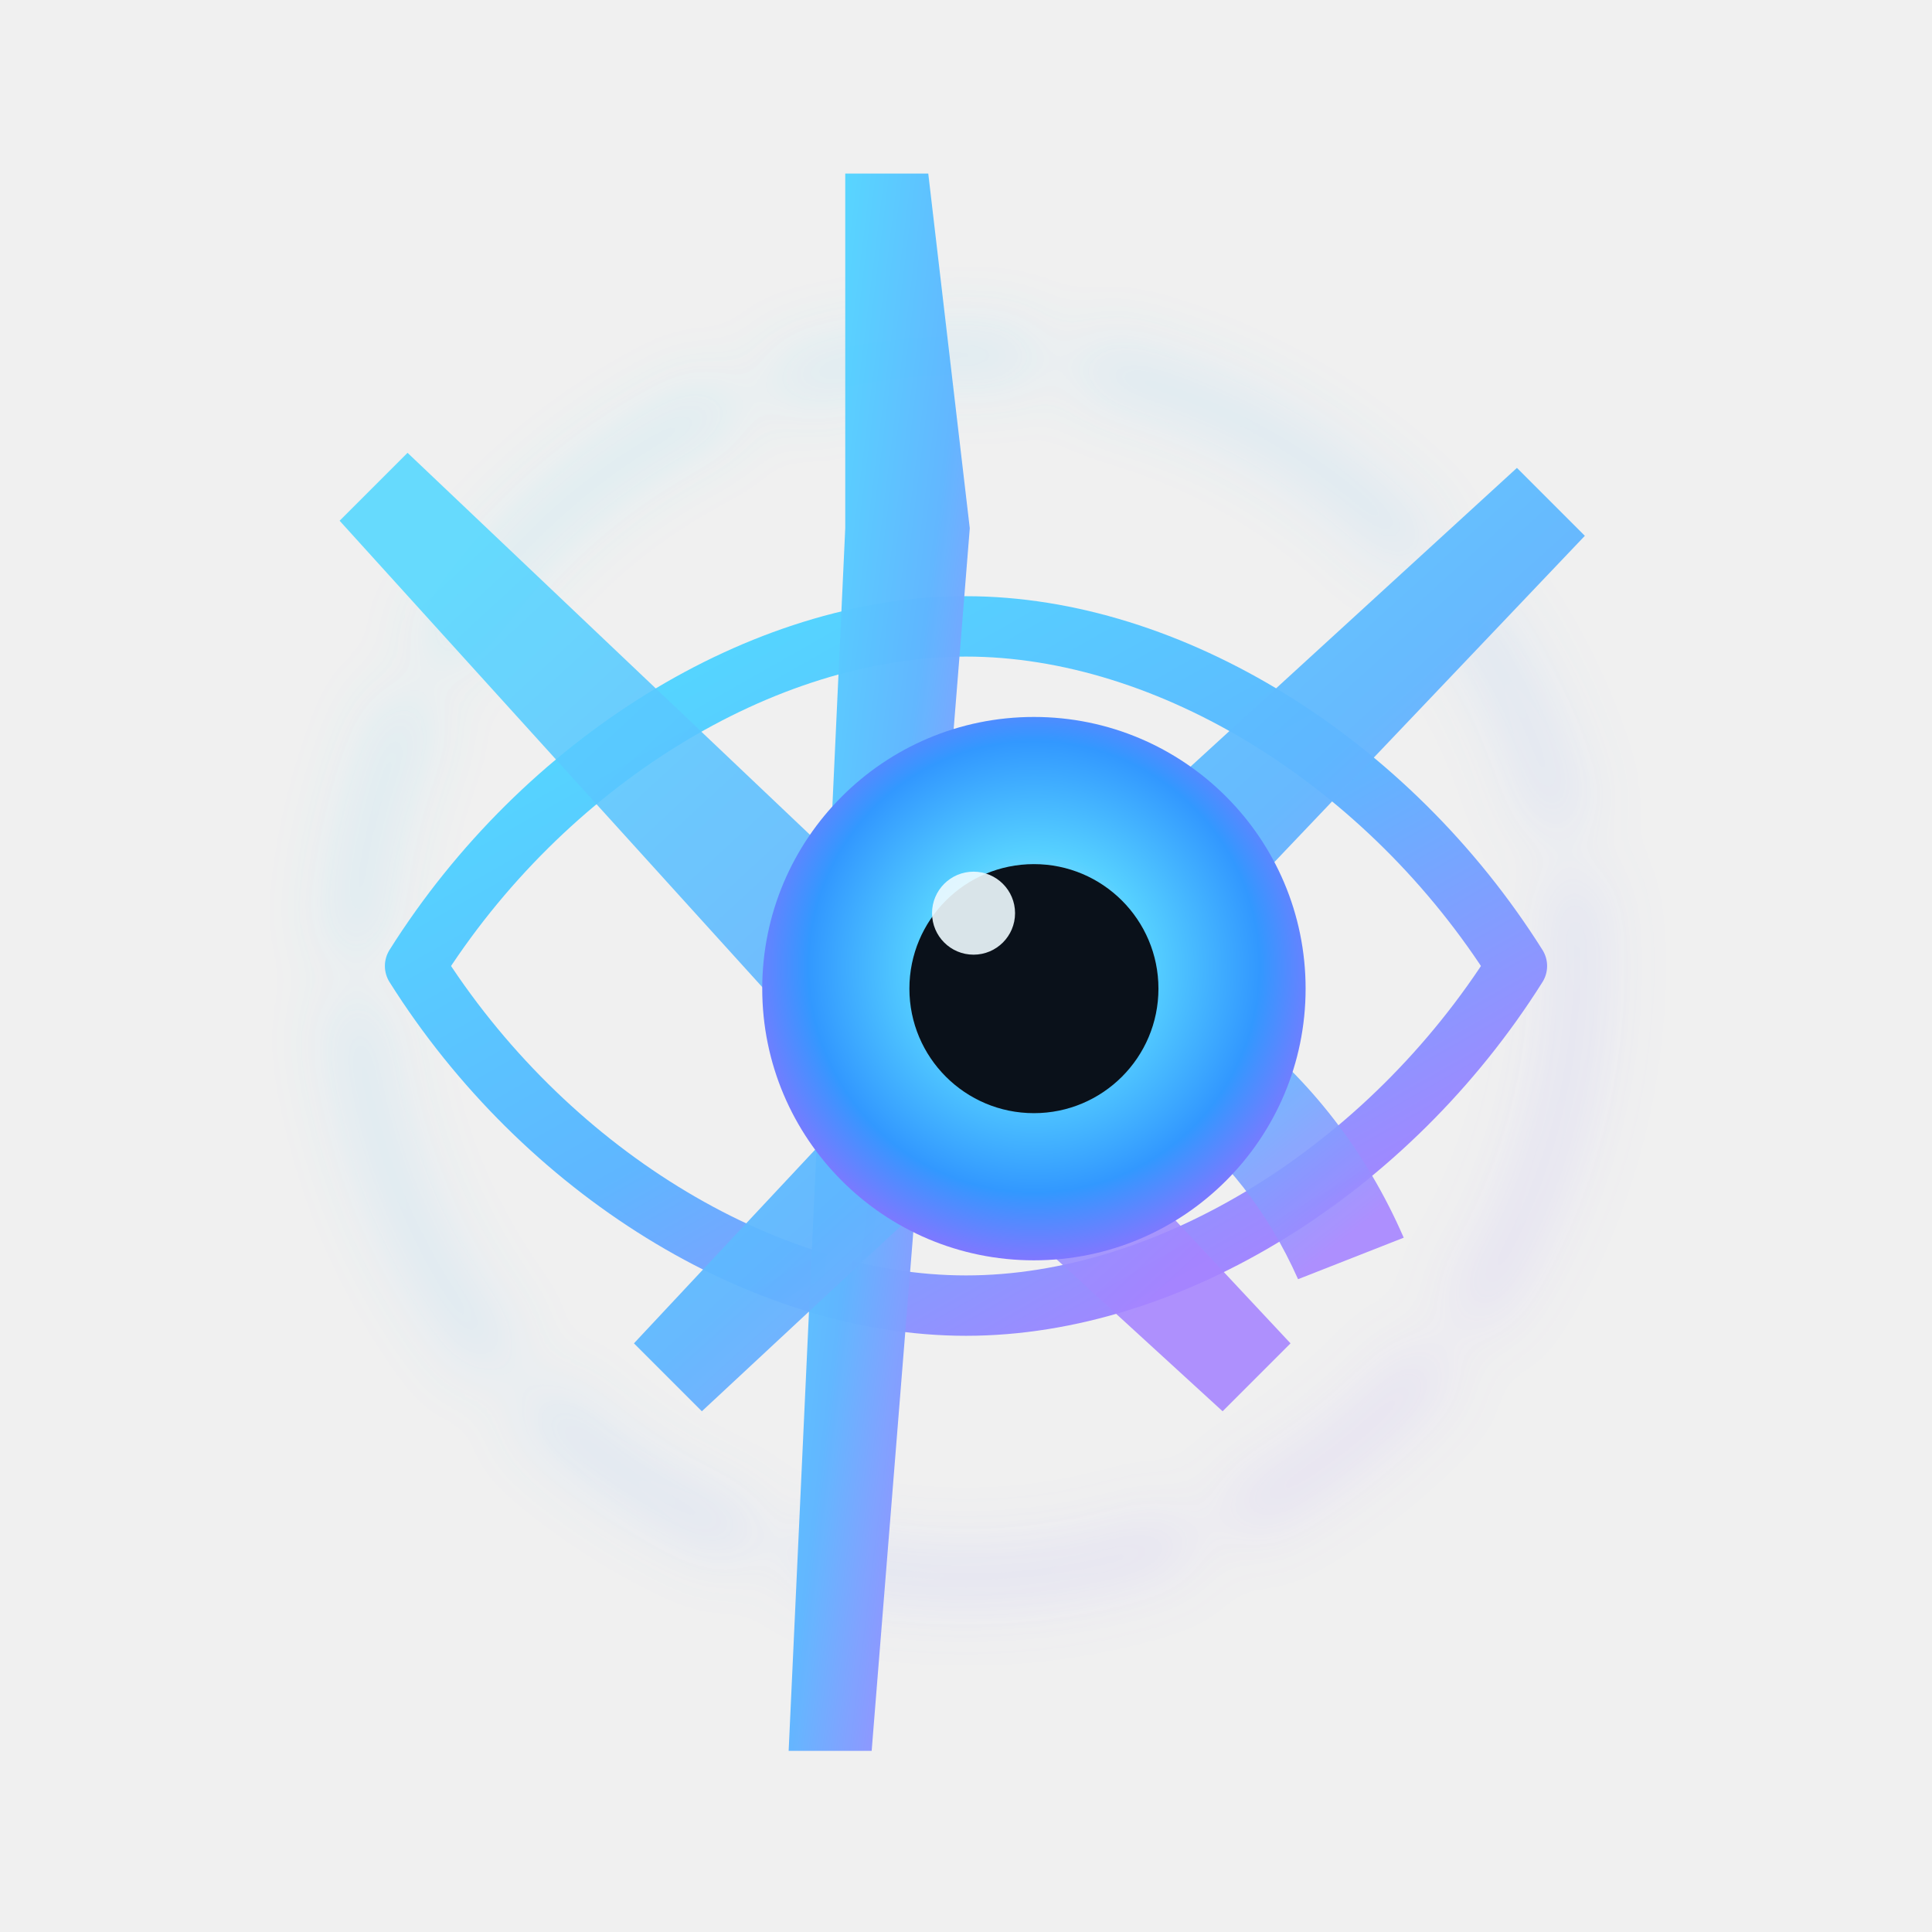
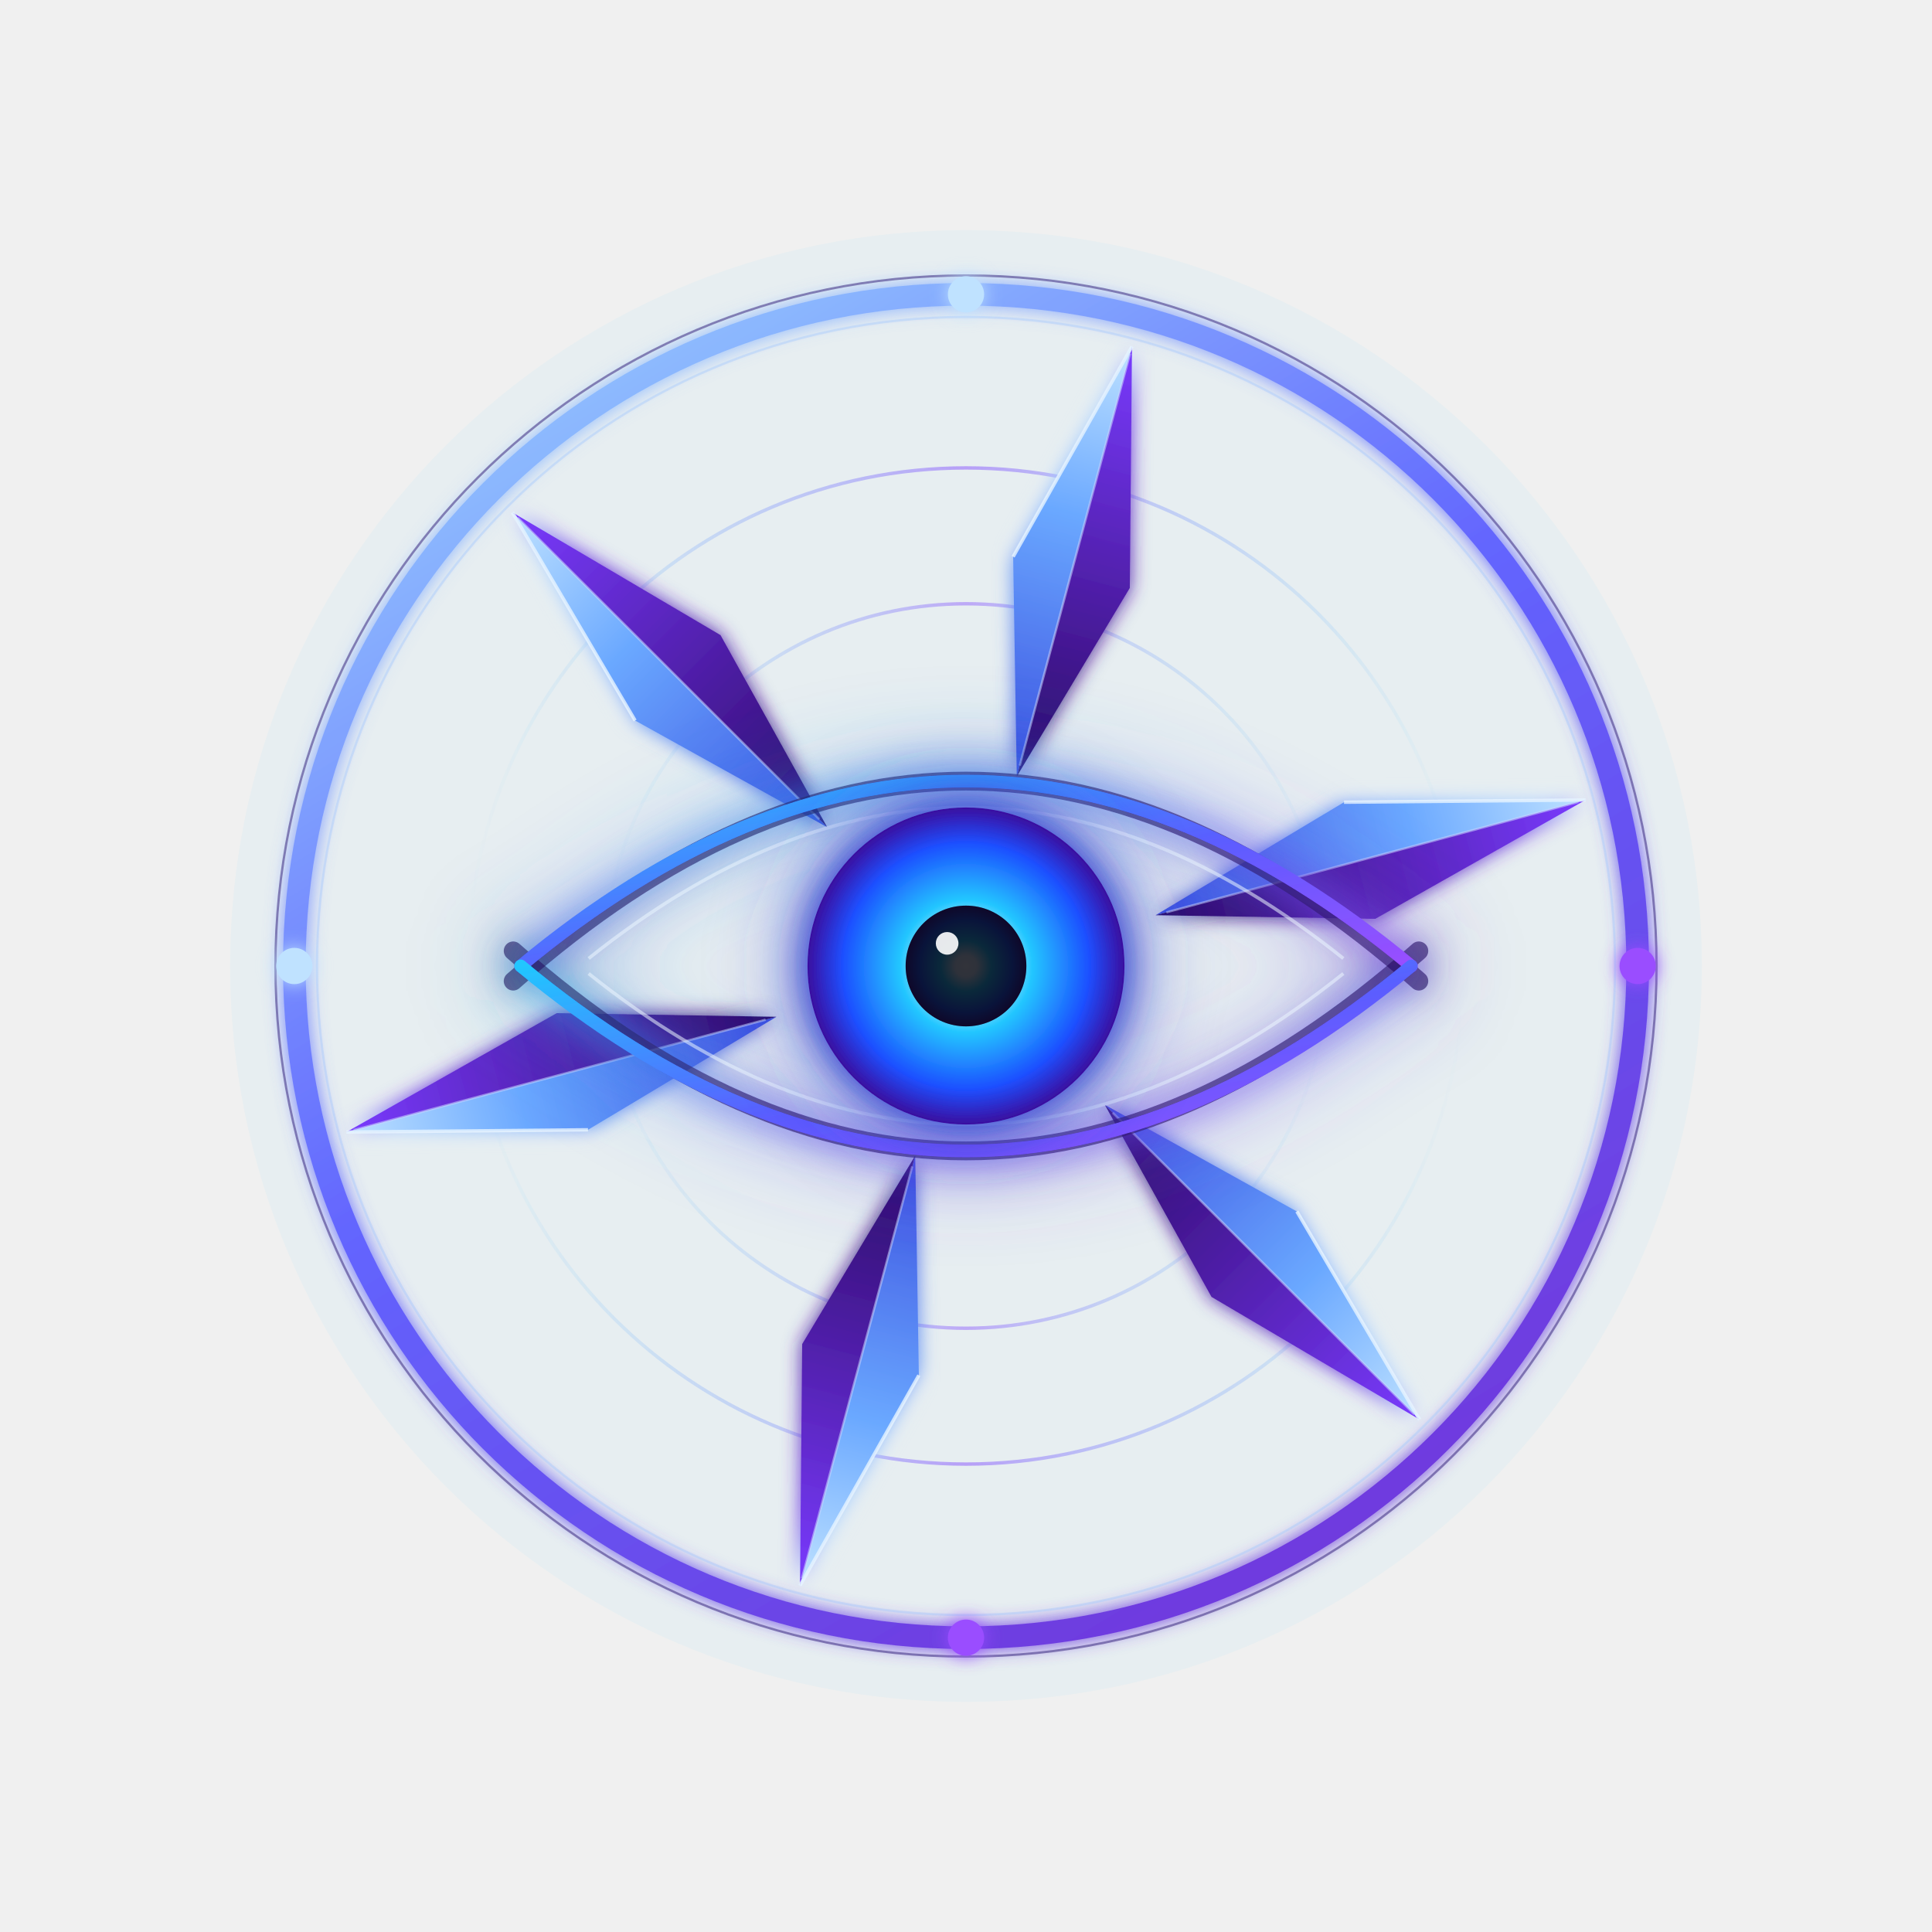
<svg xmlns="http://www.w3.org/2000/svg" viewBox="0 0 512 512" role="img" aria-label="Vezor symbol">
  <defs>
-     <linearGradient id="ringGradient" x1="14%" y1="10%" x2="86%" y2="88%">
-       <stop offset="0%" stop-color="#54d7ff" />
-       <stop offset="52%" stop-color="#5fb6ff" />
-       <stop offset="100%" stop-color="#a584ff" />
+     <linearGradient id="beamGradient" x1="0%" y1="0%" x2="100%" y2="100%">
+       <stop offset="0%" stop-color="#22c6ff" />
+       <stop offset="55%" stop-color="#5b5dff" />
+       <stop offset="100%" stop-color="#9a4eff" />
    </linearGradient>
-     <radialGradient id="coreGradient" cx="50%" cy="46%" r="56%">
-       <stop offset="0%" stop-color="#baf1ff" />
-       <stop offset="38%" stop-color="#56d0ff" />
-       <stop offset="74%" stop-color="#3298ff" />
-       <stop offset="100%" stop-color="#8d72ff" />
+     <linearGradient id="shardLit" x1="50%" y1="0%" x2="50%" y2="100%">
+       <stop offset="0%" stop-color="#bfe2ff" />
+       <stop offset="40%" stop-color="#6aa8ff" />
+       <stop offset="100%" stop-color="#3b4fe0" />
+     </linearGradient>
+     <linearGradient id="shardShadow" x1="50%" y1="0%" x2="50%" y2="100%">
+       <stop offset="0%" stop-color="#7a3bff" />
+       <stop offset="60%" stop-color="#4b1ca0" />
+       <stop offset="100%" stop-color="#2a0b66" />
+     </linearGradient>
+     <linearGradient id="ringFrame" x1="20%" y1="0%" x2="80%" y2="100%">
+       <stop offset="0%" stop-color="#8fc6ff" />
+       <stop offset="45%" stop-color="#5b5dff" />
+       <stop offset="100%" stop-color="#6b2bd9" />
+     </linearGradient>
+     <radialGradient id="irisGradient" cx="50%" cy="50%" r="50%">
+       <stop offset="0%" stop-color="#ffffff" />
+       <stop offset="18%" stop-color="#eaf6ff" />
+       <stop offset="42%" stop-color="#22c6ff" />
+       <stop offset="78%" stop-color="#1e4fff" />
+       <stop offset="100%" stop-color="#3a0fa0" />
    </radialGradient>
-     <filter id="symbolGlow" x="-24%" y="-24%" width="148%" height="148%">
-       <feGaussianBlur stdDeviation="8" result="blur" />
-       <feColorMatrix in="blur" type="matrix" values="1 0 0 0 0                 0 1 0 0 0                 0 0 1 0 0                 0 0 0 0.14 0" />
+     <linearGradient id="radarArc" x1="0%" y1="0%" x2="100%" y2="0%">
+       <stop offset="0%" stop-color="#22c6ff" stop-opacity="0" />
+       <stop offset="50%" stop-color="#7a3bff" stop-opacity="0.55" />
+       <stop offset="100%" stop-color="#22c6ff" stop-opacity="0" />
+     </linearGradient>
+     <filter id="bloom" x="-50%" y="-50%" width="200%" height="200%">
+       <feGaussianBlur stdDeviation="5" result="blur1" />
+       <feGaussianBlur in="SourceGraphic" stdDeviation="12" result="blur2" />
+       <feMerge>
+         <feMergeNode in="blur2" />
+         <feMergeNode in="blur1" />
+         <feMergeNode in="SourceGraphic" />
+       </feMerge>
    </filter>
+     <filter id="softGlow" x="-50%" y="-50%" width="200%" height="200%">
+       <feGaussianBlur stdDeviation="2.5" />
+       <feMerge>
+         <feMergeNode />
+         <feMergeNode in="SourceGraphic" />
+       </feMerge>
+     </filter>
+     <filter id="nodeGlow" x="-100%" y="-100%" width="300%" height="300%">
+       <feGaussianBlur stdDeviation="2.4" />
+       <feMerge>
+         <feMergeNode />
+         <feMergeNode in="SourceGraphic" />
+       </feMerge>
+     </filter>
+     <symbol id="shard" overflow="visible">
+       <path d="M 0 -170 L 0 -52 L -16 -108 Z" fill="url(#shardLit)" />
+       <path d="M 0 -170 L 0 -52 L 16 -108 Z" fill="url(#shardShadow)" />
+       <path d="M 0 -170 L -16 -108" fill="none" stroke="#e6f3ff" stroke-opacity="0.8" stroke-width="0.9" />
+       <line x1="0" y1="-168" x2="0" y2="-55" stroke="#c9d4ff" stroke-opacity="0.55" stroke-width="0.6" />
+     </symbol>
  </defs>
  <g id="vezor-symbol-mark" transform="translate(256 256)">
-     <g id="symbol-ring" filter="url(#symbolGlow)">
-       <circle cx="0" cy="0" r="162" fill="none" stroke="url(#ringGradient)" stroke-width="16" stroke-linecap="round" stroke-dasharray="94 24 58 24 94 24 58 24 94 24 58 24 94 24 58 24" opacity="0.86" />
+     <g id="symbol-ring">
+       <circle cx="0" cy="0" r="195" fill="#22c6ff" opacity="0.05" />
+       <circle cx="0" cy="0" r="178" fill="none" filter="url(#softGlow)" opacity="0.95" stroke="url(#ringFrame)" stroke-width="6" />
+       <circle cx="0" cy="0" r="172" fill="none" stroke="#9cc3ff" stroke-opacity="0.35" stroke-width="0.6" />
+       <circle cx="0" cy="0" r="183" fill="none" stroke="#3b2b80" stroke-opacity="0.55" stroke-width="0.6" />
+       <circle cx="0" cy="0" r="132" fill="none" opacity="0.8" stroke="url(#radarArc)" stroke-width="0.9" />
+       <circle cx="0" cy="0" r="96" fill="none" opacity="0.7" stroke="url(#radarArc)" stroke-width="0.9" />
+       <g filter="url(#nodeGlow)">
+         <circle cx="0" cy="-178" r="4.8" fill="#bfe2ff" />
+         <circle cx="178" cy="0" r="4.8" fill="#9a4eff" />
+         <circle cx="0" cy="178" r="4.8" fill="#9a4eff" />
+         <circle cx="-178" cy="0" r="4.8" fill="#bfe2ff" />
+       </g>
+     </g>
+     <g id="symbol-shards" filter="url(#softGlow)">
+       <g transform="rotate(15)">
+         <use href="#shard" />
+       </g>
+       <g transform="rotate(75)">
+         <use href="#shard" />
+       </g>
+       <g transform="rotate(135)">
+         <use href="#shard" />
+       </g>
+       <g transform="rotate(195)">
+         <use href="#shard" />
+       </g>
+       <g transform="rotate(255)">
+         <use href="#shard" />
+       </g>
+       <g transform="rotate(315)">
+         <use href="#shard" />
+       </g>
    </g>
    <g id="symbol-eye">
-       <path d="M-146 0c34-54 92-90 146-90s112 36 146 90c-34 54-92 90-146 90S-112 54-146 0Z" fill="none" stroke="url(#ringGradient)" stroke-width="16" stroke-linecap="round" stroke-linejoin="round" />
-     </g>
-     <g id="symbol-blades" fill="url(#ringGradient)">
-       <path d="M-32-210h22L1-116l-26 324h-22l15-324Z" opacity="0.98" />
-       <path d="M146-132 164-114 46 10l-116 108-18-18L28-24 146-132Z" opacity="0.94" />
-       <path d="M-166-118l18-18 118 112 116 124-18 18L-50 10-166-118Z" opacity="0.88" />
-       <path d="M12-10c44 6 84 36 104 82l-28 11C72 47 42 25 7 21L12-10Z" opacity="0.9" />
+       <g fill="none" filter="url(#bloom)" stroke-linecap="round">
+         <path d="M -120 4 Q 0 -102 120 4" opacity="0.65" stroke="#2a0b66" stroke-width="5" />
+         <path d="M -120 -4 Q 0 102 120 -4" opacity="0.65" stroke="#2a0b66" stroke-width="5" />
+         <path d="M -118 0 Q 0 -98 118 0" stroke="url(#beamGradient)" stroke-width="3.4" />
+         <path d="M -118 0 Q 0 98 118 0" stroke="url(#beamGradient)" stroke-width="3.4" />
+       </g>
+       <g fill="none" stroke="#eaf6ff" stroke-opacity="0.55" stroke-width="0.9">
+         <path d="M -100 -2 Q 0 -82 100 -2" />
+         <path d="M -100 2 Q 0 82 100 2" />
+       </g>
    </g>
    <g id="symbol-core">
-       <circle cx="18" cy="6" r="72" fill="url(#coreGradient)" />
-       <circle cx="18" cy="6" r="33" fill="#0a111a" />
-       <circle cx="2" cy="-14" r="11" fill="#effbff" opacity="0.9" />
+       <circle cx="0" cy="0" r="42" fill="url(#irisGradient)" filter="url(#bloom)" />
+       <circle cx="0" cy="0" r="16" fill="#05060f" />
+       <circle cx="0" cy="0" r="16" fill="url(#irisGradient)" opacity="0.18" />
+       <circle cx="-5" cy="-6" r="3" fill="#ffffff" opacity="0.9" />
    </g>
  </g>
</svg>
